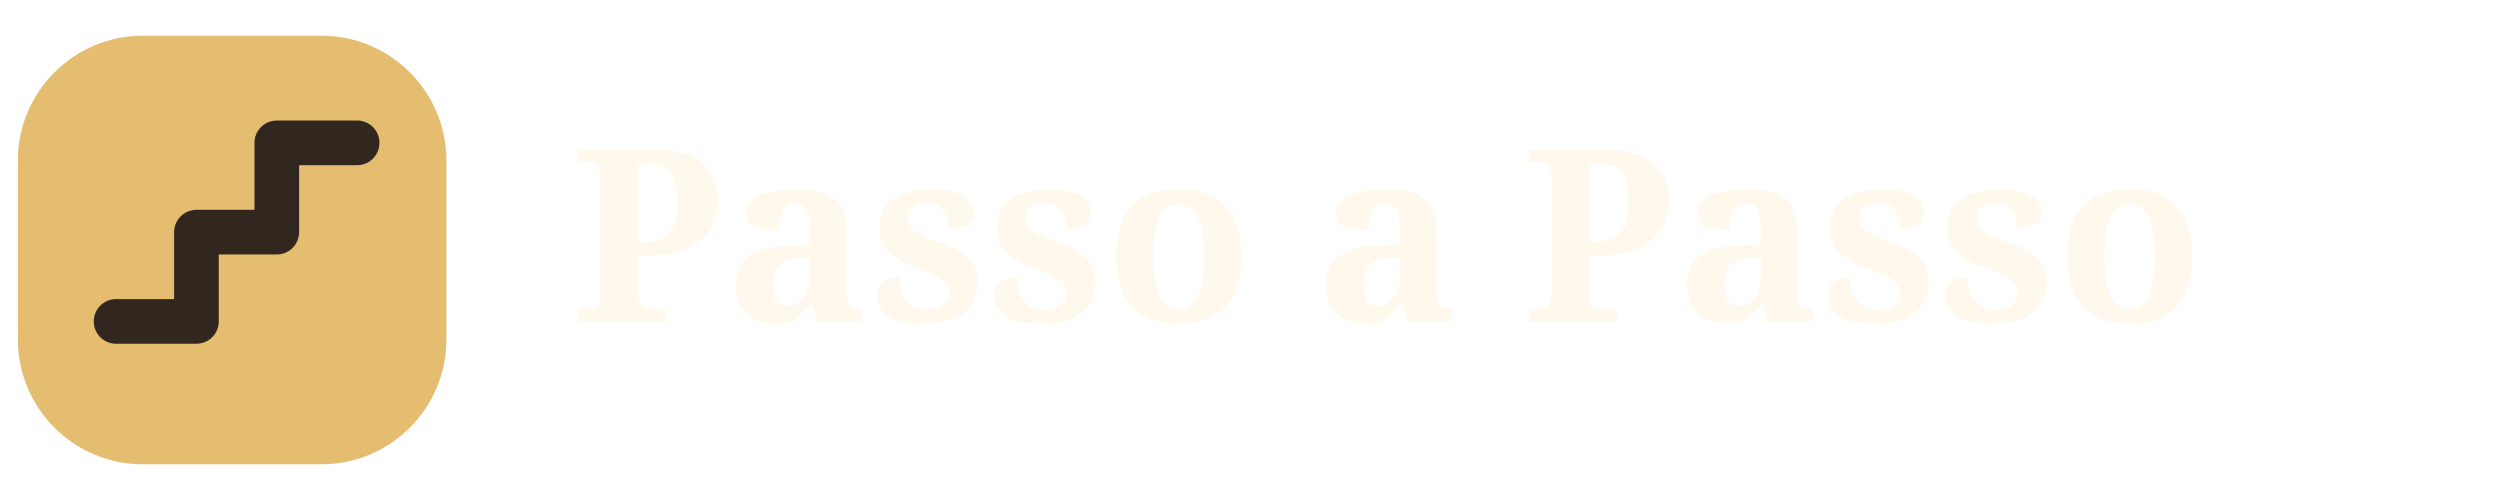
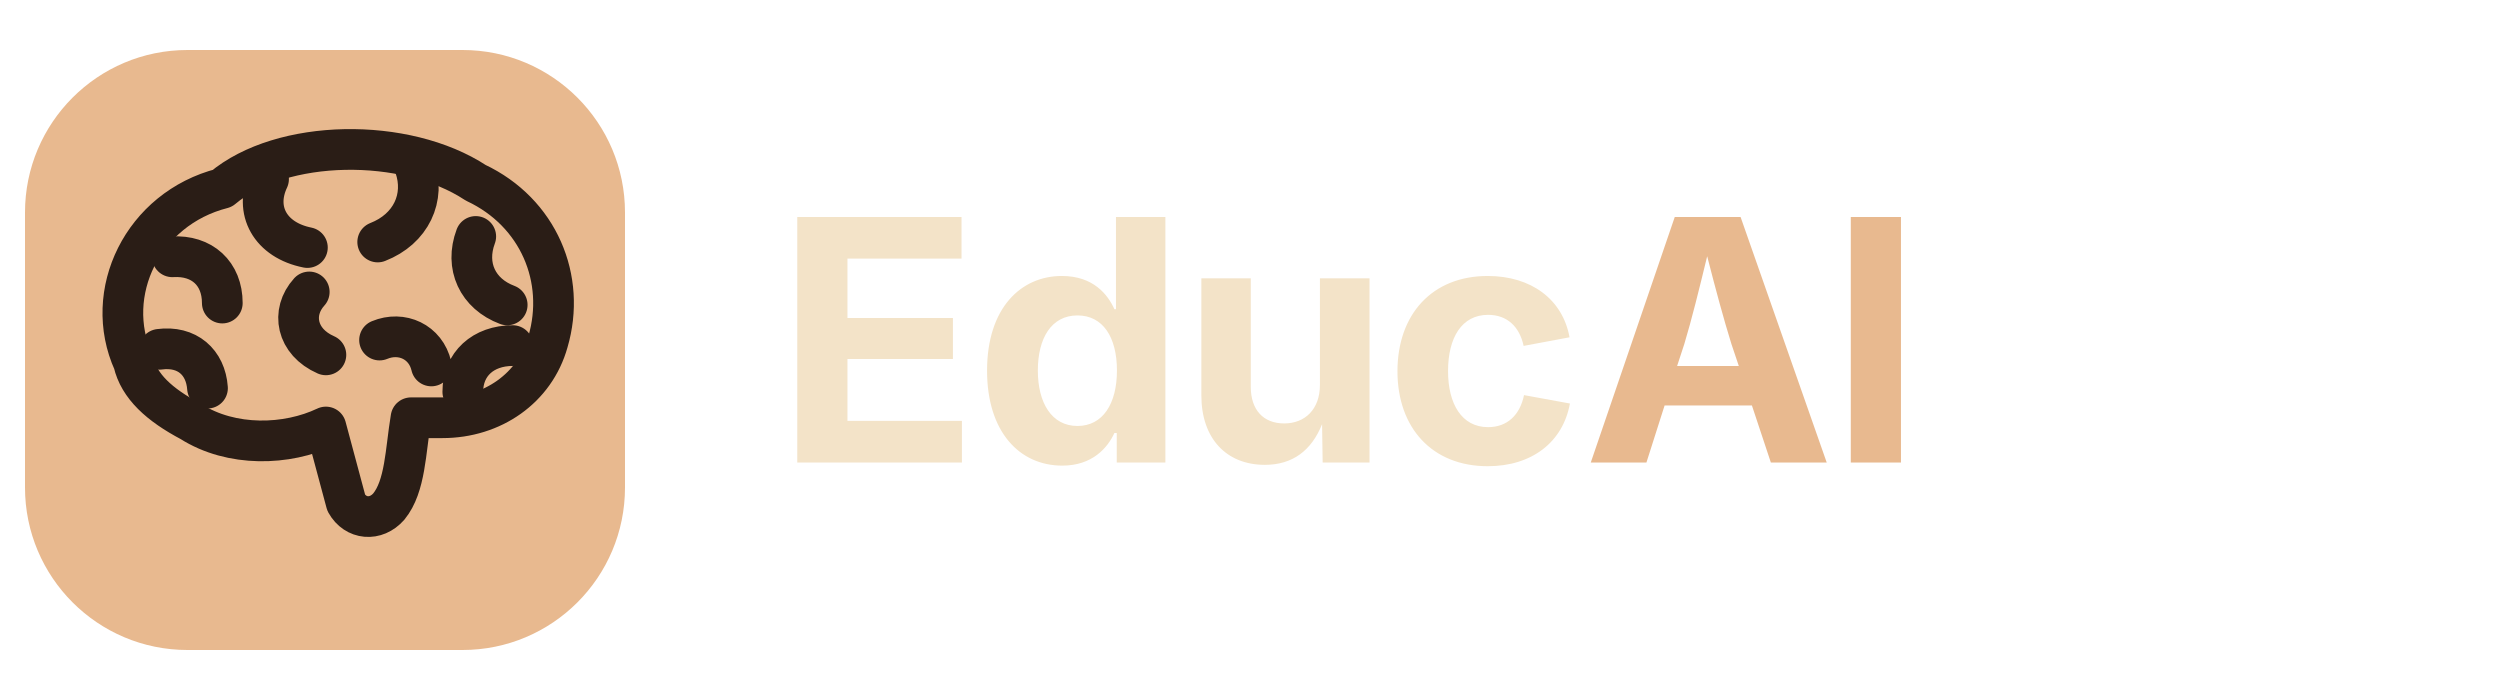
- <svg xmlns="http://www.w3.org/2000/svg" viewBox="0 0 280 56" role="img" aria-label="Passo a Passo">
-   <rect x="2" y="4" width="48" height="48" rx="14" fill="#e5bd71" />
-   <path d="M13 36h9V26h9V16h9" fill="none" stroke="#31271f" stroke-width="5" stroke-linecap="round" stroke-linejoin="round" />
-   <text x="64" y="36" font-family="Georgia,serif" font-size="27" font-weight="bold" fill="#fff9ed">Passo a Passo</text>
+ <svg xmlns="http://www.w3.org/2000/svg" viewBox="0 0 200 56" role="img" aria-label="EducAI">
+   <rect x="2" y="4" width="48" height="48" rx="13" fill="#e8b98f" />
+   <g transform="translate(5.5 9) scale(.74)" fill="none" stroke="#2a1d16" stroke-width="4.4" stroke-linecap="round" stroke-linejoin="round">
+     <path d="M7 27C3.6 19.5 8 10.4 16.6 8.2 23 2.8 36.4 2.6 44 7.6c6.8 3.2 9.8 10.4 7.8 17.2-1.4 5-6 8.2-11.4 8.2h-3.4c-.6 3.6-.6 7.4-2.4 9.6-1.4 1.6-3.6 1.4-4.6-.4L27.8 34c-4.2 2-10.2 2.2-14.6-.6C9.8 31.6 7.6 29.6 7 27Z" />
+     <path d="M21.6 7.2c-1.6 3.4.2 6.6 4.2 7.4M37.4 5.8c1.2 3.4-.4 6.8-4 8.2M11.2 15.6c3.2-.2 5.4 1.8 5.4 5M26 19.4c-2 2.2-1.4 5.4 1.8 6.8M44 13.4c-1.2 3.2.2 6.2 3.4 7.4M9.8 25.6c3-.4 5 1.4 5.2 4.2M48 25.2c-3.2 0-5.4 2-5.4 5M33.6 24.6c2.4-1 5 .2 5.6 2.8" />
+   </g>
+   <text x="62" y="37" font-family="Inter, 'Segoe UI', system-ui, sans-serif" font-size="27" font-weight="700" letter-spacing="-.5" fill="#f3e3c8">Educ<tspan fill="#e8b98f">AI</tspan>
+   </text>
</svg>
